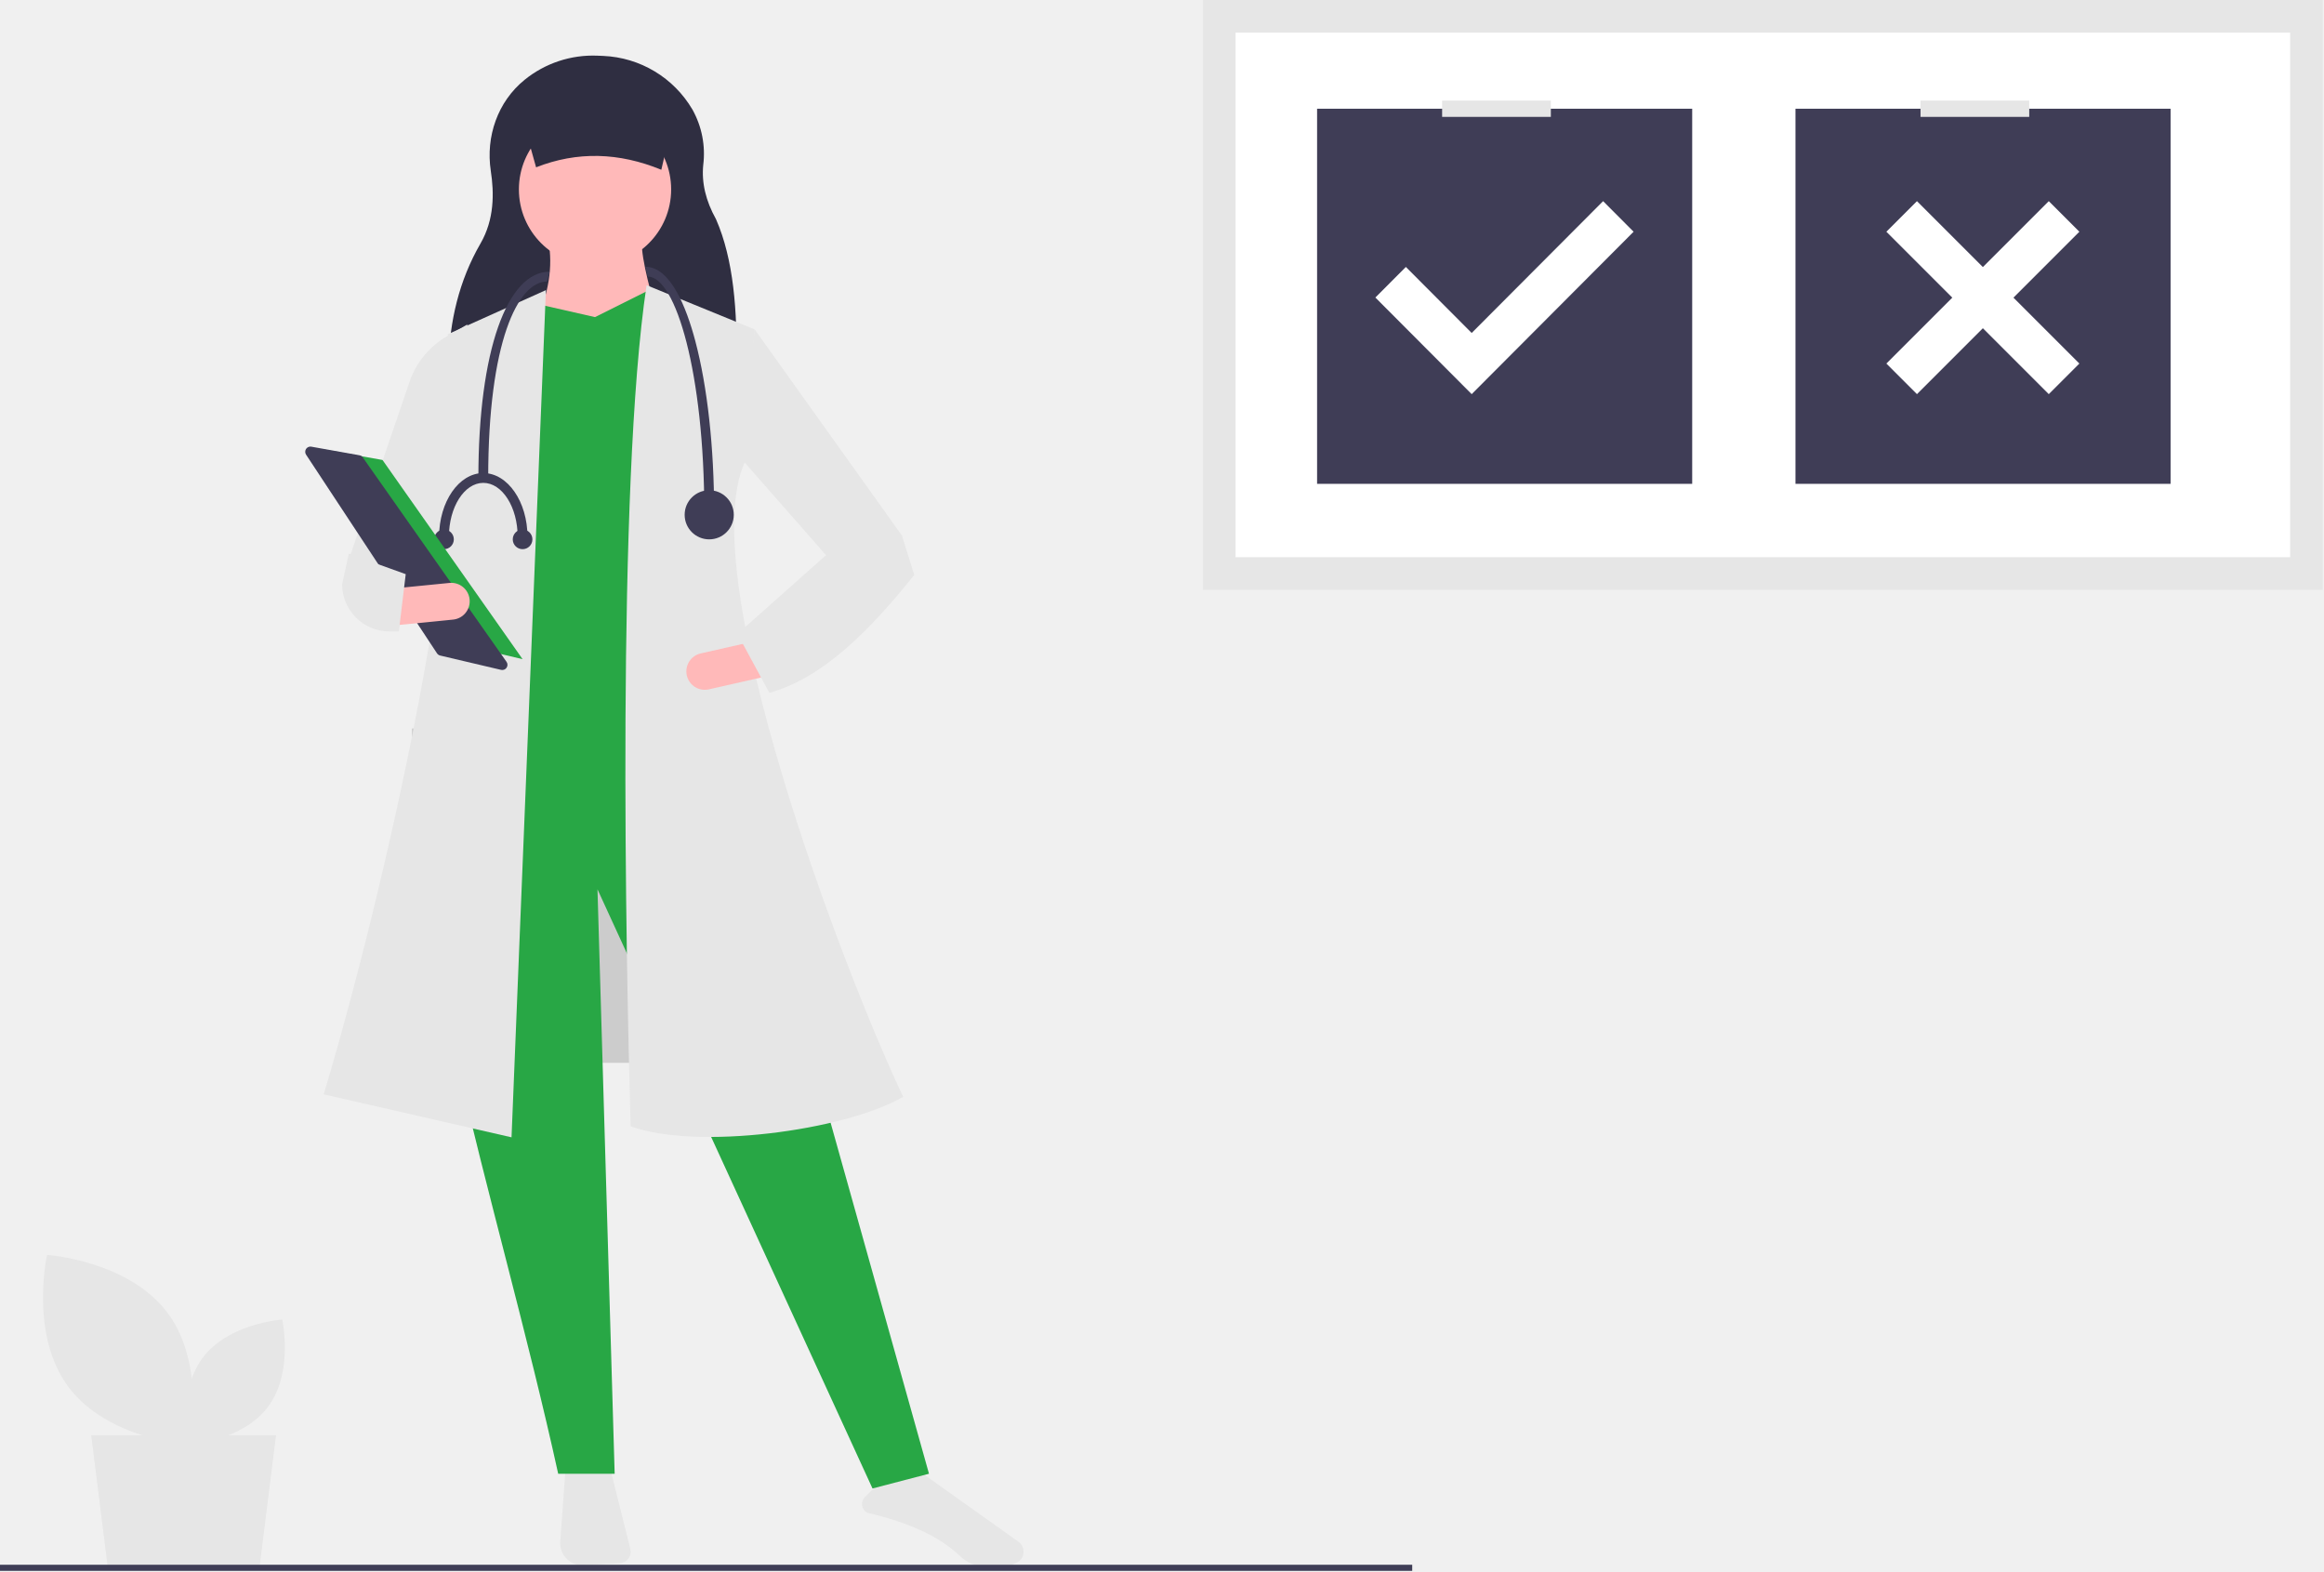
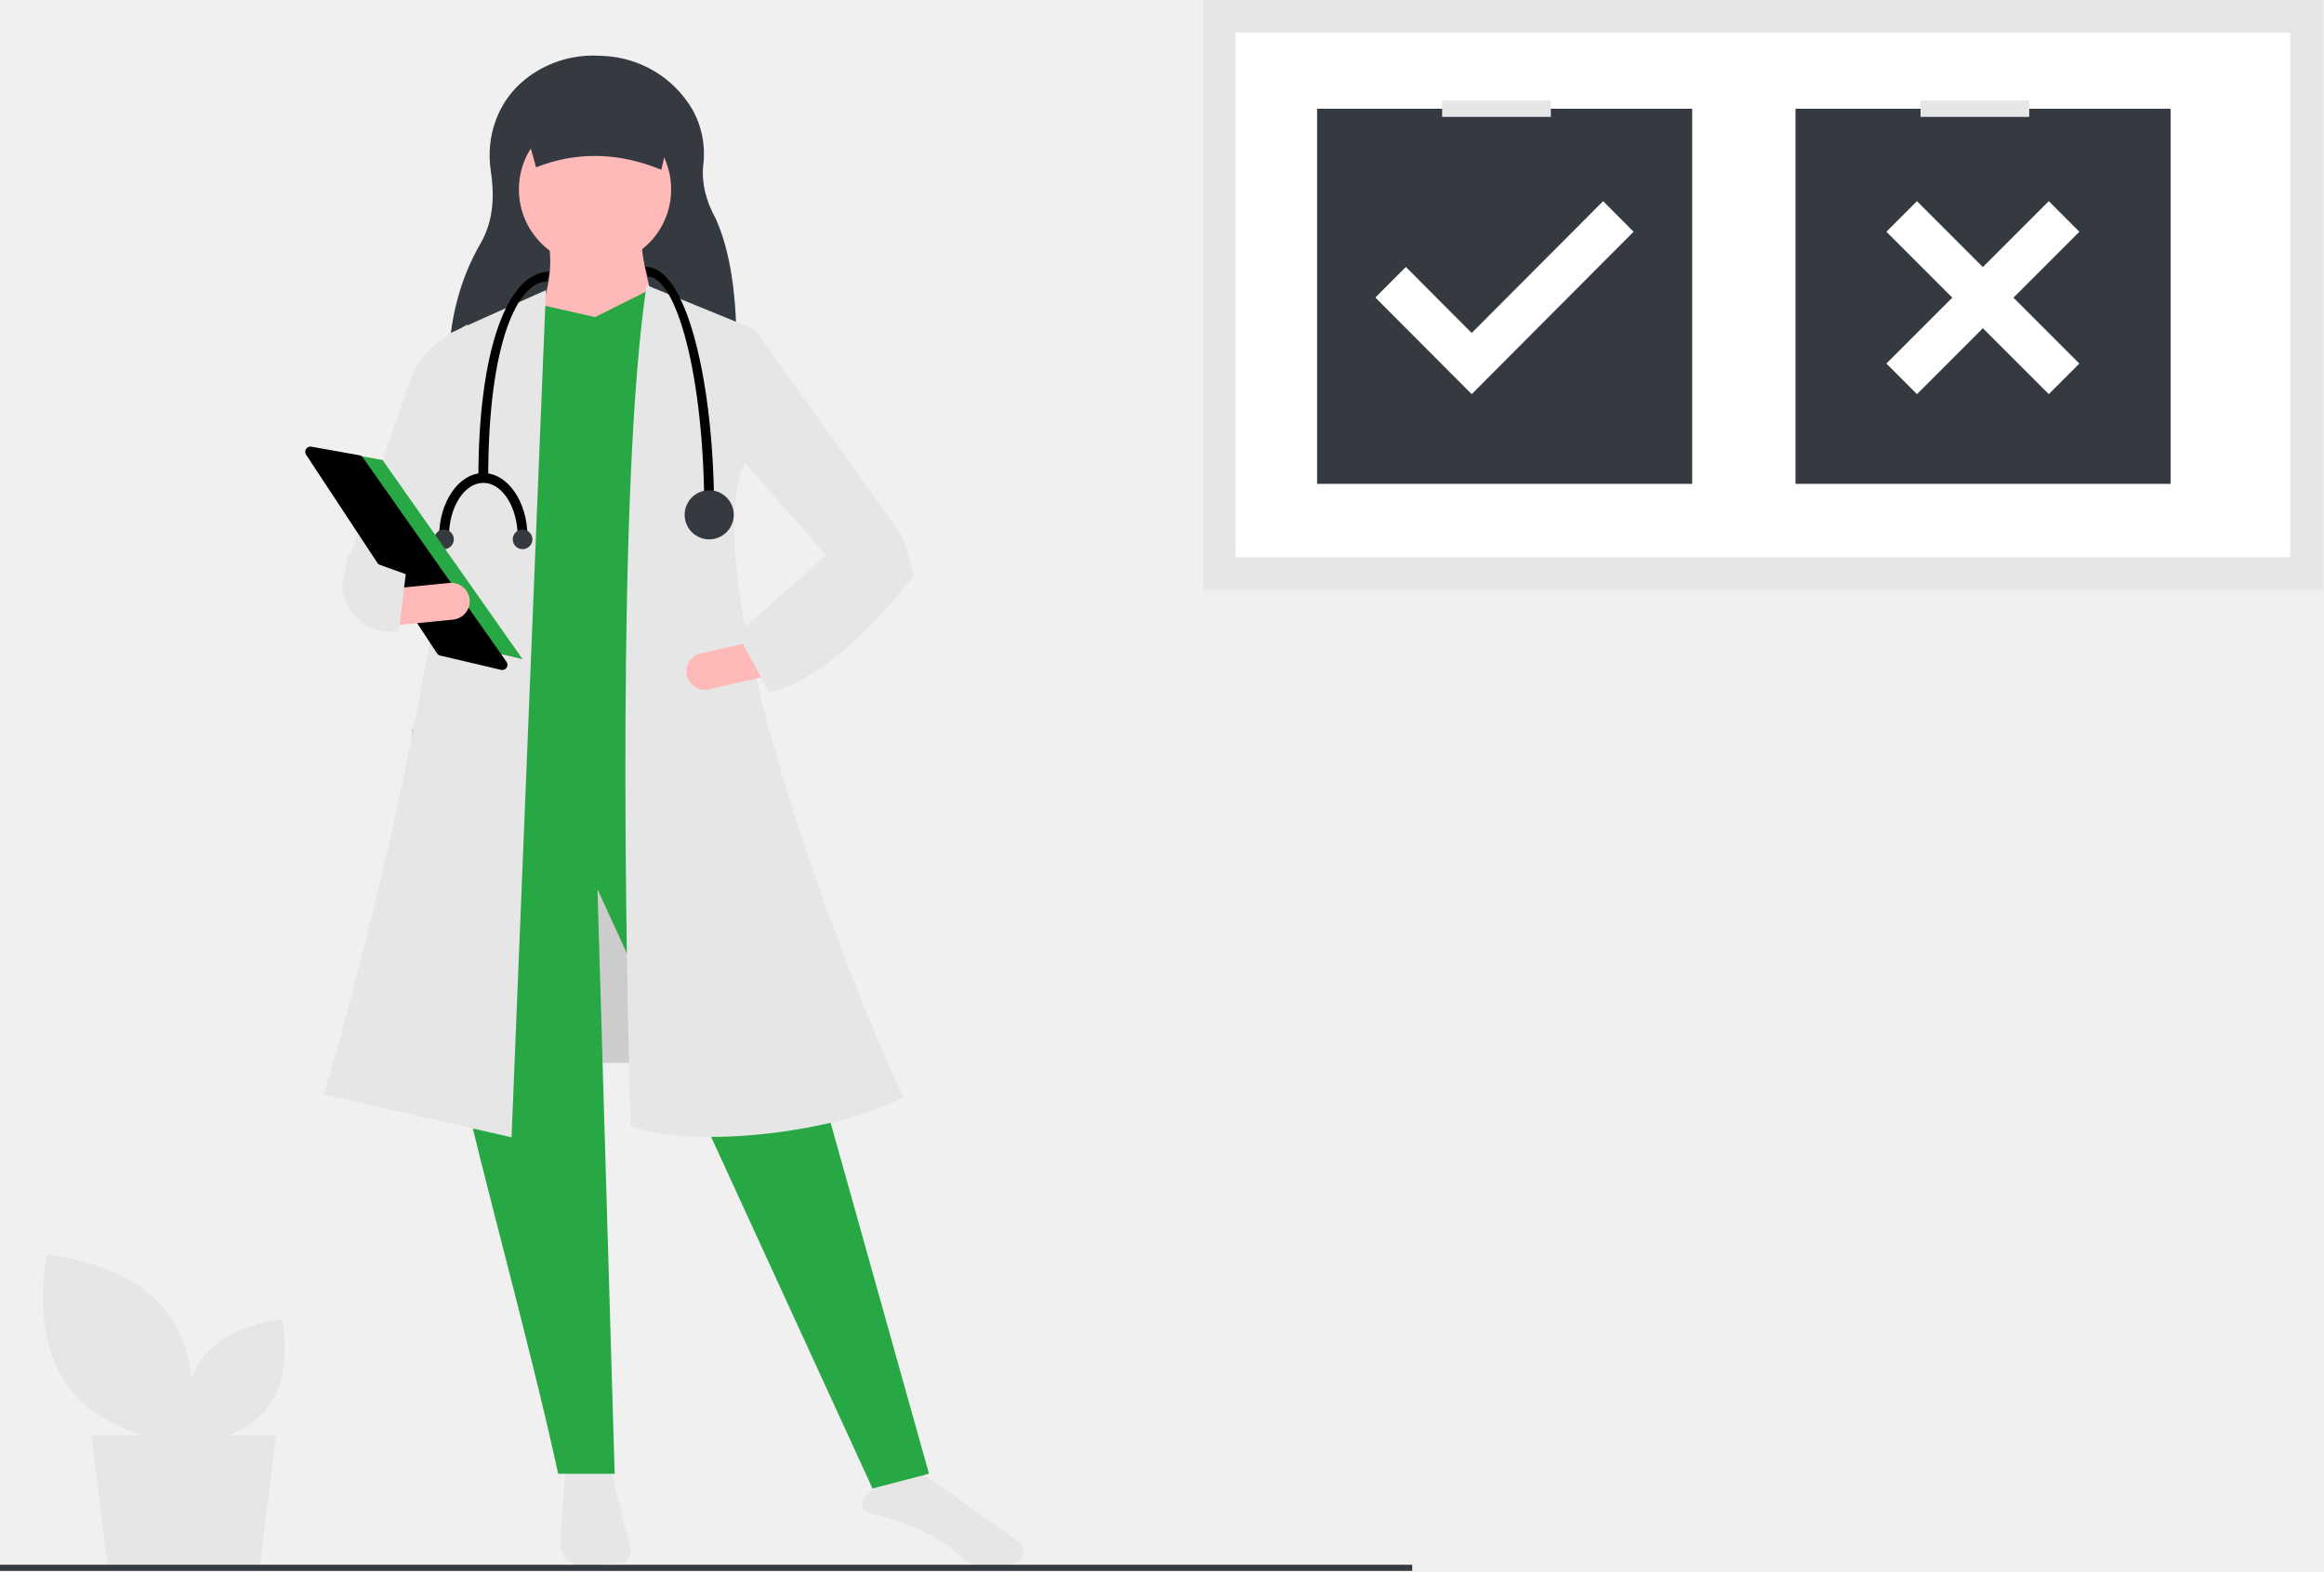
<svg xmlns="http://www.w3.org/2000/svg" width="855" height="578" viewBox="0 0 855 578">
  <g fill="none" fill-rule="evenodd">
    <rect width="110" height="123" x="151.557" y="268" fill="#CCC" fill-rule="nonzero" />
    <polygon fill="#E6E6E6" fill-rule="nonzero" points="95.557 576 39.557 576 33.557 528 101.557 528" />
    <path fill="#E6E6E6" fill-rule="nonzero" d="M208.007 541.232L206.117 567.067C205.944 569.433 206.801 571.758 208.468 573.446 210.135 575.134 212.449 576.02 214.817 575.877L228.087 575.073C229.332 574.997 230.479 574.372 231.216 573.366 231.953 572.36 232.205 571.078 231.902 569.868L224.536 540.406 208.007 541.232zM319.003 556.509C334.62 560.163 345.777 565.356 353.106 572.384 355.716 574.867 359.131 576.331 362.729 576.509 367.326 576.751 371.084 576.236 373.909 574.974L373.909 574.974C375.382 574.324 376.387 572.927 376.534 571.323 376.708 569.694 375.985 568.099 374.645 567.156L337.606 540.802 321.873 547.096 318.202 550.766C317.397 551.572 317.016 552.708 317.173 553.837 317.33 554.965 318.008 555.955 319.003 556.509L319.003 556.509z" />
-     <path fill="#2F2E41" fill-rule="nonzero" d="M270.94,134.695 L165.067,133.714 C165.333,118.294 168.921,103.151 176.764,89.6 C181.914,80.701 181.803,71.016 180.562,62.856 C178.646,50.264 183.101,37.381 192.999,29.365 C200.563,23.229 210.11,20.07 219.842,20.484 L221.897,20.569 C235.505,21.135 247.89,28.584 254.768,40.339 C258.208,46.515 259.595,53.624 258.729,60.64 C258.058,67.241 259.664,73.91 263.42,80.642 C269.9,95.424 271.303,114.34 270.94,134.695 Z" />
+     <path fill="#343A40" fill-rule="nonzero" d="M270.94,134.695 L165.067,133.714 C165.333,118.294 168.921,103.151 176.764,89.6 C181.914,80.701 181.803,71.016 180.562,62.856 C178.646,50.264 183.101,37.381 192.999,29.365 C200.563,23.229 210.11,20.07 219.842,20.484 L221.897,20.569 C235.505,21.135 247.89,28.584 254.768,40.339 C258.208,46.515 259.595,53.624 258.729,60.64 C258.058,67.241 259.664,73.91 263.42,80.642 C269.9,95.424 271.303,114.34 270.94,134.695 Z" />
    <path fill="#28A745" fill-rule="nonzero" d="M341.775,542.176 L320.996,547.597 L219.812,327.161 L226.136,542.176 L205.358,542.176 C183.154,441.018 143.067,324.27 161.09,287.41 L268.597,281.086 L341.775,542.176 Z" />
    <circle cx="218.909" cy="69.685" r="28.006" fill="#FFB9B9" fill-rule="nonzero" />
    <path fill="#FFB9B9" fill-rule="nonzero" d="M243.302,121.18 L197.227,118.47 C201.742,108.106 203.546,98.126 201.744,88.657 L236.074,88.657 C235.996,95.928 239.614,108.504 243.302,121.18 Z" />
    <polygon fill="#28A745" fill-rule="nonzero" points="272.211 289.217 171.028 296.445 181.417 117.115 199.034 112.146 218.909 116.663 238.784 106.725 251.432 111.243" />
    <path fill="#E6E6E6" fill-rule="nonzero" d="M188.193,418.407 L119.081,402.597 C139.631,334.449 176.654,178.546 164.704,122.987 L200.841,106.726 L188.193,418.407 Z" />
    <path fill="#E6E6E6" fill-rule="nonzero" d="M154.766 221.46L128.567 205.199 150.91 139.759C153.402 133.007 158.175 127.337 164.404 123.731L171.931 119.373 167.414 185.323 154.766 221.46zM332.289 403.501C310.476 416.121 255.95 423.156 232.009 414.342 230.247 352.769 226.792 178.603 237.881 104.919L277.632 121.18 274.018 169.965C255.014 211.698 310.198 357.054 332.289 403.501z" />
    <polygon fill="#E6E6E6" fill-rule="nonzero" points="329.127 213.33 304.734 205.199 272.211 168.158 277.632 121.18 331.837 197.068" />
    <path fill="#FFB9B9" fill-rule="nonzero" d="M252.681,248.494 C253.512,252.141 257.137,254.427 260.786,253.606 L281.492,248.917 L278.5,235.7 L257.793,240.389 C254.144,241.216 251.855,244.844 252.681,248.494 L252.681,248.494 Z" />
-     <path fill="#2F2E41" fill-rule="nonzero" d="M243.302,62.458 C227.746,56.061 212.382,55.598 197.227,61.554 L190.903,38.969 L248.722,38.969 L243.302,62.458 Z" />
+     <path fill="#343A40" fill-rule="nonzero" d="M243.302,62.458 C227.746,56.061 212.382,55.598 197.227,61.554 L190.903,38.969 L248.722,38.969 L243.302,62.458 Z" />
    <path fill="#E6E6E6" fill-rule="nonzero" d="M271.308,233.205 L283.052,254.887 C302.806,249.378 319.926,232.008 336.354,211.523 L331.837,197.068 L303.831,204.295 L271.308,233.205 Z" />
-     <path fill="#3F3D56" fill-rule="nonzero" d="M262.725 188.485L259.111 188.485C259.111 137.375 248.588 101.757 238.333 101.757L237.429 98.143C246.626 98.143 252.49 112.967 255.789 125.403 260.262 142.263 262.725 164.666 262.725 188.485zM179.61 175.837L175.996 175.837C175.996 129.028 186.593 99.95 202.196 99.95L201.292 103.563C190.5 103.563 179.61 125.911 179.61 175.837z" />
-     <circle cx="260.918" cy="189.389" r="9.034" fill="#3F3D56" fill-rule="nonzero" />
-     <path fill="#3F3D56" fill-rule="nonzero" d="M165.155 197.52L161.542 197.52C161.542 184.568 168.836 174.031 177.803 174.031L177.803 177.644C170.829 177.644 165.155 186.56 165.155 197.52zM194.065 197.52L190.451 197.52C190.451 186.56 184.777 177.644 177.803 177.644L177.803 174.031C186.77 174.031 194.065 184.568 194.065 197.52z" />
-     <circle cx="192.258" cy="198.423" r="3.614" fill="#3F3D56" fill-rule="nonzero" />
-     <circle cx="163.348" cy="198.423" r="3.614" fill="#3F3D56" fill-rule="nonzero" />
+     <path fill="#000" fill-rule="nonzero" d="M262.725 188.485L259.111 188.485C259.111 137.375 248.588 101.757 238.333 101.757L237.429 98.143C246.626 98.143 252.49 112.967 255.789 125.403 260.262 142.263 262.725 164.666 262.725 188.485zM179.61 175.837L175.996 175.837C175.996 129.028 186.593 99.95 202.196 99.95L201.292 103.563C190.5 103.563 179.61 125.911 179.61 175.837z" />
+     <circle cx="260.918" cy="189.389" r="9.034" fill="#343A40" fill-rule="nonzero" />
+     <path fill="#000" fill-rule="nonzero" d="M165.155 197.52L161.542 197.52C161.542 184.568 168.836 174.031 177.803 174.031L177.803 177.644C170.829 177.644 165.155 186.56 165.155 197.52zM194.065 197.52L190.451 197.52C190.451 186.56 184.777 177.644 177.803 177.644L177.803 174.031C186.77 174.031 194.065 184.568 194.065 197.52z" />
+     <circle cx="192.258" cy="198.423" r="3.614" fill="#343A40" fill-rule="nonzero" />
+     <circle cx="163.348" cy="198.423" r="3.614" fill="#343A40" fill-rule="nonzero" />
    <polygon fill="#28A745" fill-rule="nonzero" points="118.177 165.193 140.724 169.219 192.258 242.495 164.88 236.053" />
-     <path fill="#3F3D56" fill-rule="nonzero" d="M114.178,164.296 C113.478,164.306 112.84,164.697 112.512,165.316 C112.185,165.934 112.22,166.682 112.604,167.267 L160.776,240.355 C161.045,240.763 161.46,241.053 161.936,241.165 L184.349,246.438 C185.122,246.62 185.928,246.306 186.373,245.647 C186.818,244.989 186.81,244.124 186.353,243.474 L133.464,168.272 C133.174,167.858 132.732,167.576 132.235,167.489 L114.539,164.329 C114.42,164.307 114.299,164.296 114.178,164.296 Z" />
+     <path fill="#000" fill-rule="nonzero" d="M114.178,164.296 C113.478,164.306 112.84,164.697 112.512,165.316 C112.185,165.934 112.22,166.682 112.604,167.267 L160.776,240.355 C161.045,240.763 161.46,241.053 161.936,241.165 L184.349,246.438 C185.122,246.62 185.928,246.306 186.373,245.647 C186.818,244.989 186.81,244.124 186.353,243.474 L133.464,168.272 C133.174,167.858 132.732,167.576 132.235,167.489 L114.539,164.329 C114.42,164.307 114.299,164.296 114.178,164.296 Z" />
    <path fill="#FFB9B9" fill-rule="nonzero" d="M144.227,216.553 L145.566,230.038 L166.693,227.941 C170.416,227.571 173.136,224.253 172.766,220.529 C172.396,216.805 169.078,214.086 165.354,214.456 L144.227,216.553 Z" />
    <path fill="#E6E6E6" fill-rule="nonzero" d="M125.857,214.991 C125.921,224.562 133.692,232.29 143.263,232.302 L146.737,232.302 L149.266,211.226 L128.326,203.688 L125.857,214.991 Z" />
    <rect width="412" height="217" x="442.557" fill="#E6E6E6" fill-rule="nonzero" />
    <polygon fill="#FFF" fill-rule="nonzero" points="454.557 205 842.557 205 842.557 12 454.557 12" />
-     <rect width="138" height="138" x="484.557" y="40" fill="#3F3D56" fill-rule="nonzero" />
+     <rect width="138" height="138" x="484.557" y="40" fill="#343A40" fill-rule="nonzero" />
    <path fill="#FFF" d="M541.434,122.498 L589.784,74 L601,85.251 L552.65,133.749 L541.434,145 L506,109.457 L517.216,98.206 L541.434,122.498 Z" />
    <rect width="40" height="6" x="530.557" y="37" fill="#E6E6E6" fill-rule="nonzero" />
-     <rect width="138" height="138" x="660.557" y="40" fill="#3F3D56" fill-rule="nonzero" />
+     <rect width="138" height="138" x="660.557" y="40" fill="#343A40" fill-rule="nonzero" />
    <path fill="#FFF" d="M740.751,109.5 L765,133.749 L753.749,145 L729.5,120.751 L705.251,145 L694,133.749 L718.249,109.5 L694,85.251 L705.251,74 L729.5,98.249 L753.749,74 L765,85.251 L740.751,109.5 Z" />
    <rect width="40" height="6" x="706.557" y="37" fill="#E6E6E6" fill-rule="nonzero" />
    <path fill="#E6E6E6" fill-rule="nonzero" d="M25.176,510.243 C39.596,529.554 69.528,531.587 69.528,531.587 C69.528,531.587 76.082,502.31 61.662,482.999 C47.243,463.688 17.31,461.655 17.31,461.655 C17.31,461.655 10.757,490.932 25.176,510.243 Z" />
    <path fill="#E6E6E6" fill-rule="nonzero" d="M98.633,517.503 C89.118,530.245 69.367,531.587 69.367,531.587 C69.367,531.587 65.042,512.268 74.557,499.525 C84.072,486.782 103.824,485.441 103.824,485.441 C103.824,485.441 108.148,504.76 98.633,517.503 Z" />
-     <rect width="519.557" height="2.241" y="575.657" fill="#3F3D56" fill-rule="nonzero" />
+     <rect width="519.557" height="2.241" y="575.657" fill="#343A40" fill-rule="nonzero" />
  </g>
</svg>
